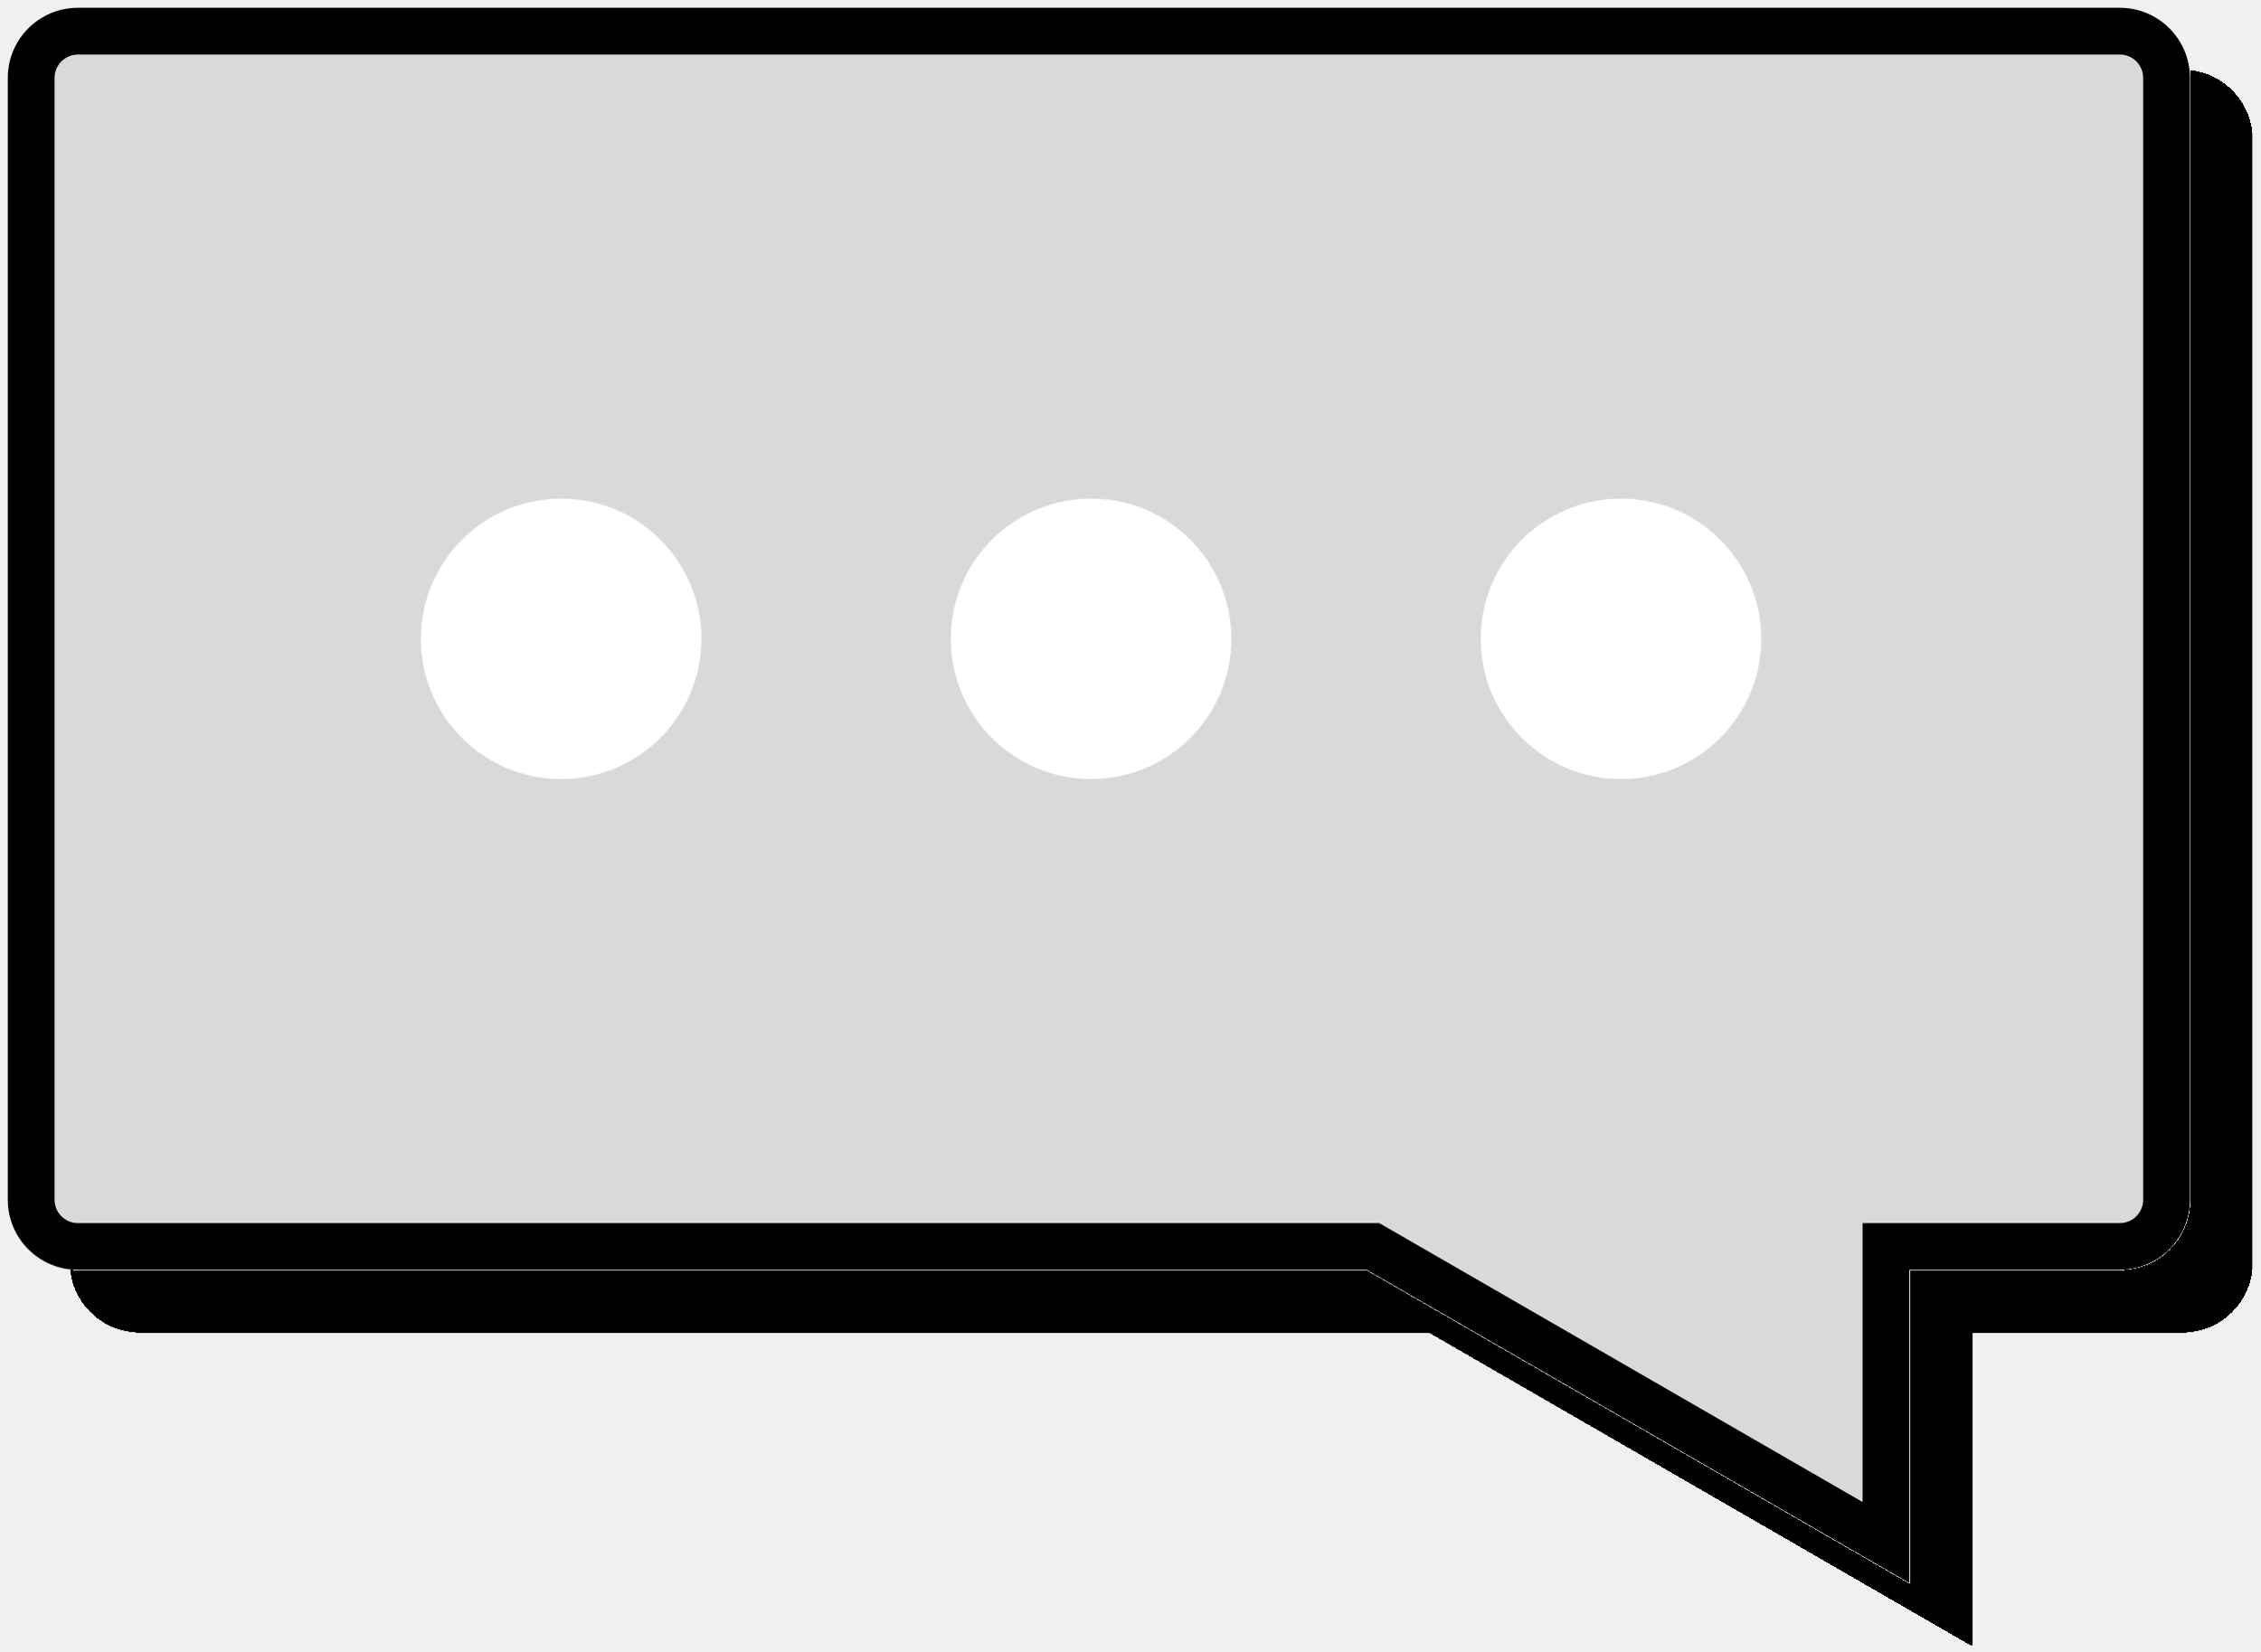
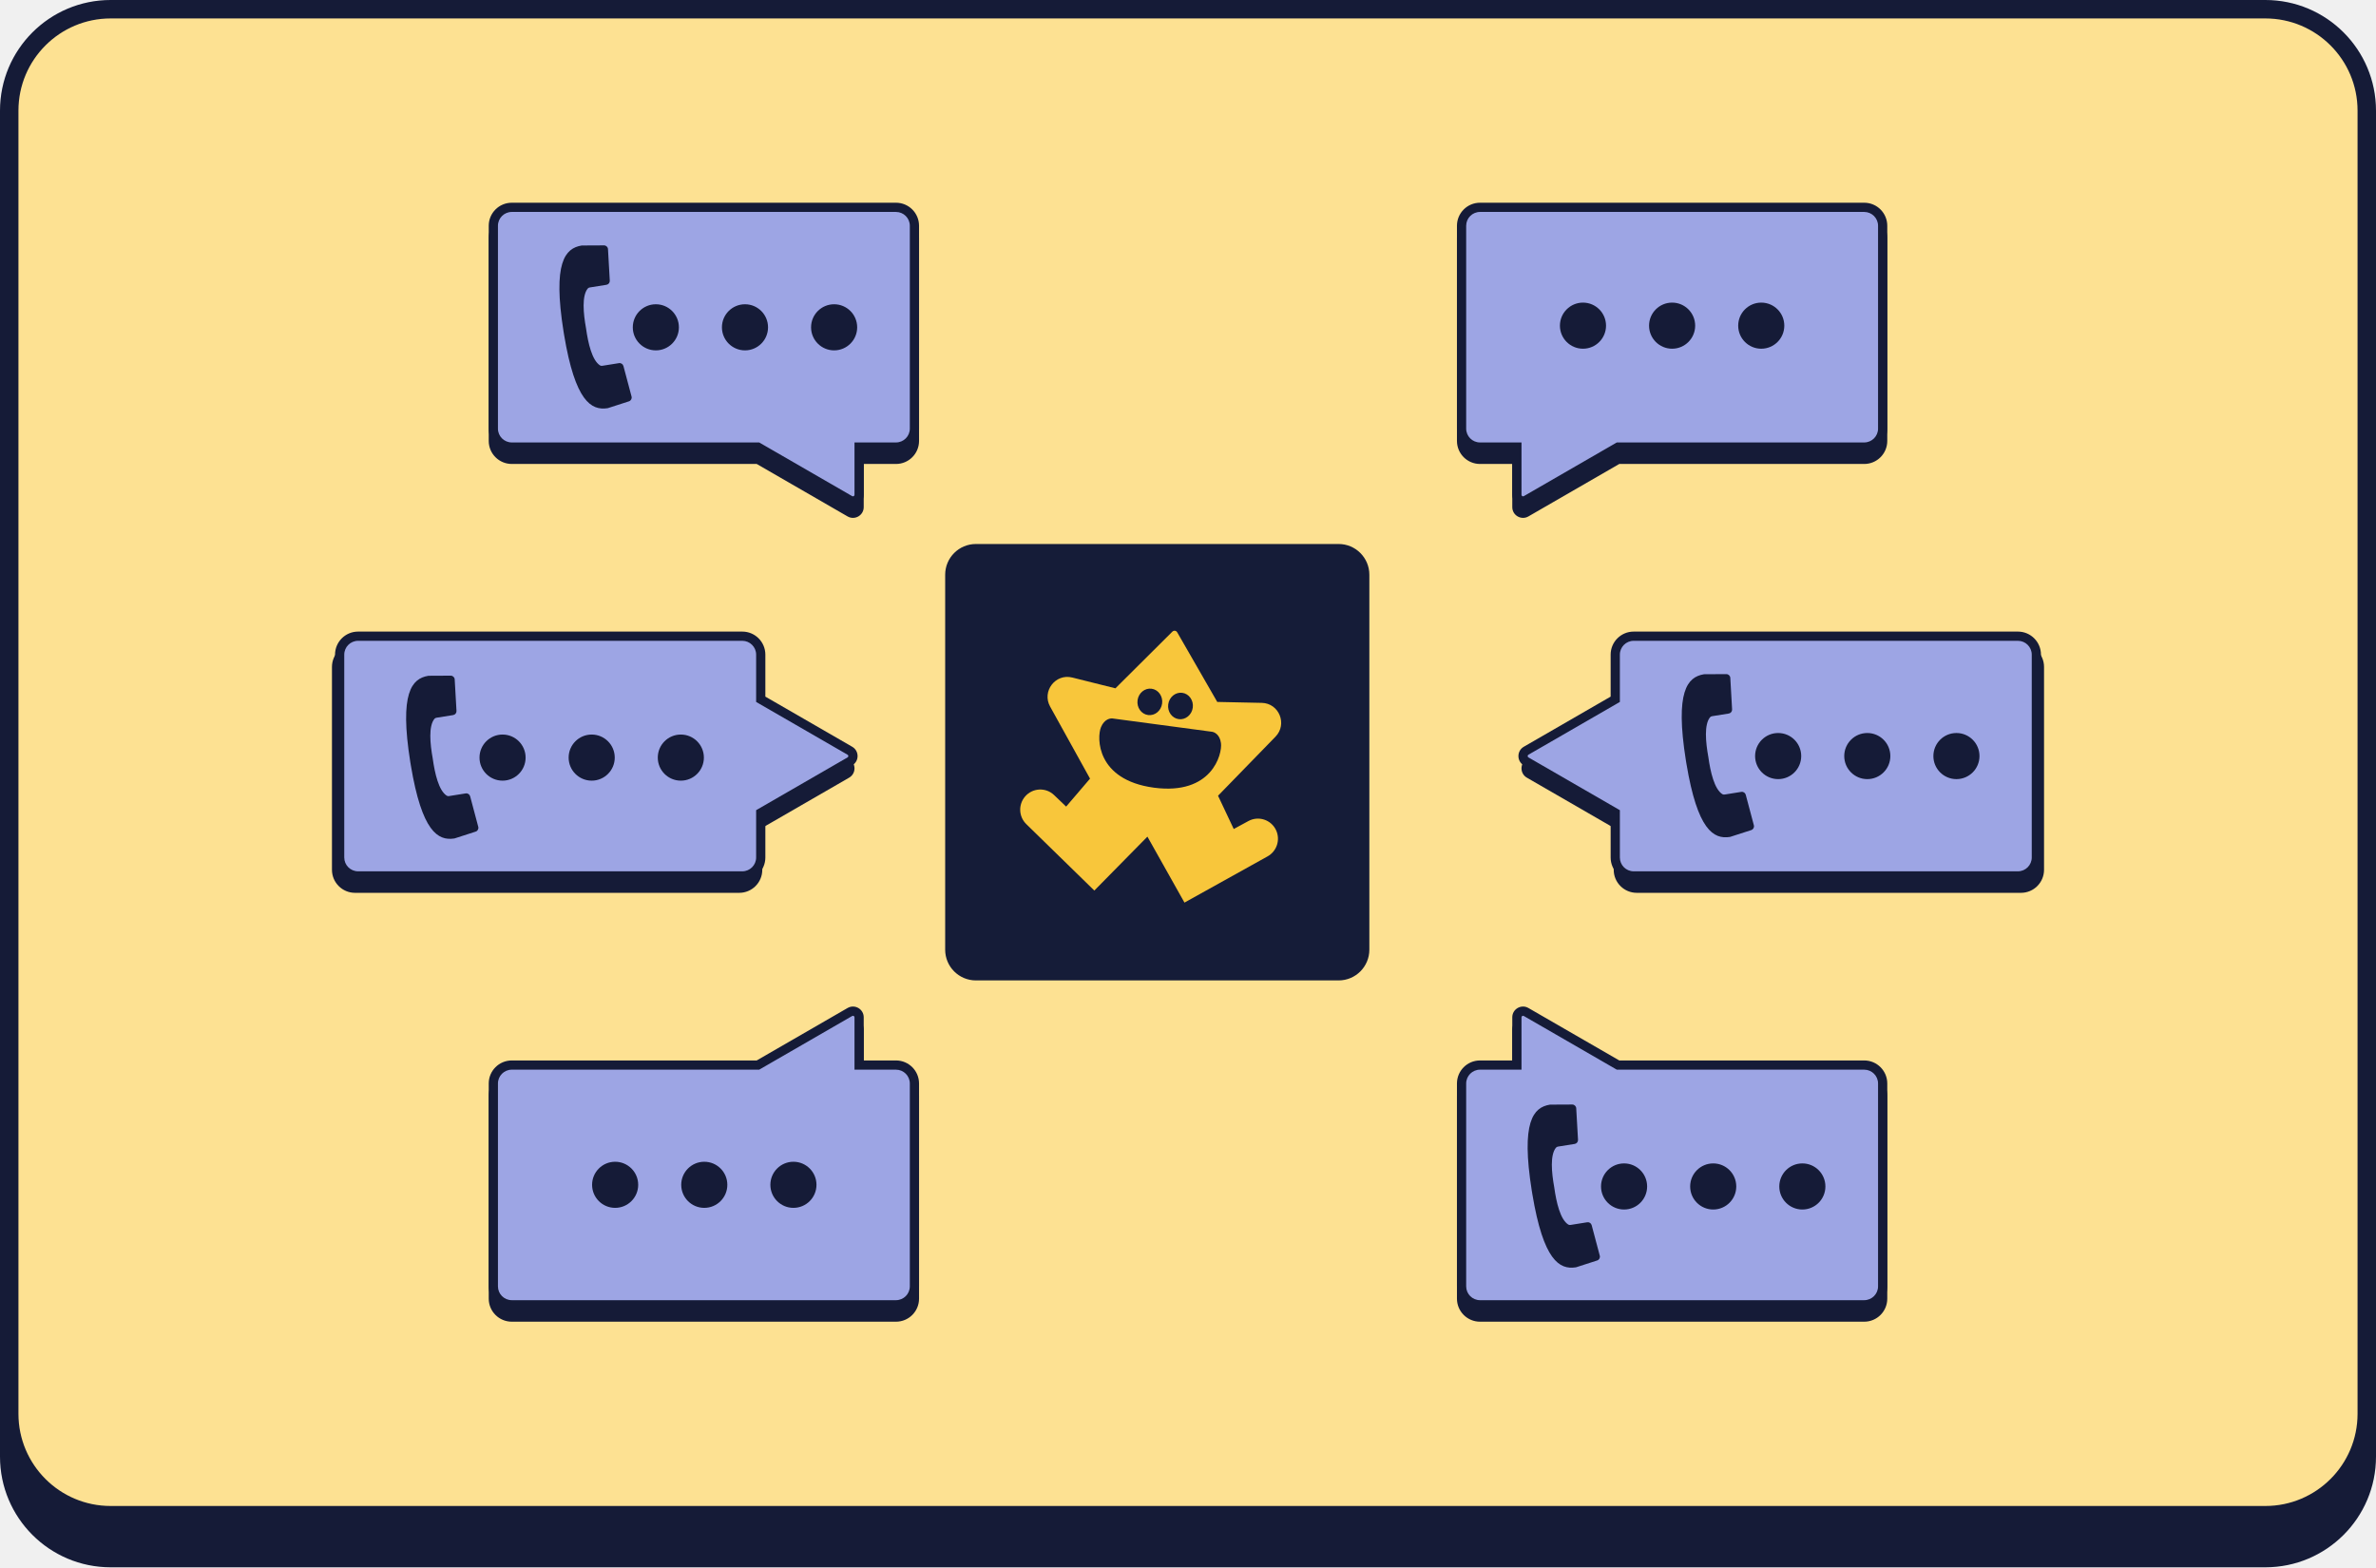
- <svg xmlns="http://www.w3.org/2000/svg" width="145" height="106" viewBox="0 0 145 106" fill="none">
-   <g filter="url(#filter0_d_310_274)">
-     <path d="M88.091 80H5C3.343 80 2 78.657 2 77V5C2 3.343 3.343 2 5 2H136C137.657 2 139 3.343 139 5V77C139 78.657 137.657 80 136 80H121V99L88.091 80Z" fill="#D9D9D9" />
-     <path d="M88.091 80L88.841 78.701L88.493 78.5H88.091V80ZM2 77L0.5 77V77L2 77ZM2 5L0.5 5V5H2ZM139 5L140.5 5V5L139 5ZM139 77L140.5 77V77H139ZM121 80V78.5H119.5V80H121ZM121 99L120.25 100.299L122.5 101.598V99H121ZM88.091 80V78.5H5V80V81.5H88.091V80ZM5 80V78.5C4.172 78.5 3.5 77.828 3.5 77L2 77L0.5 77C0.5 79.485 2.515 81.5 5 81.5V80ZM2 77H3.5V5H2H0.5V77H2ZM2 5L3.5 5C3.5 4.172 4.172 3.5 5 3.5V2V0.5C2.515 0.5 0.5 2.515 0.5 5L2 5ZM5 2V3.5H136V2V0.5H5V2ZM136 2V3.5C136.828 3.5 137.5 4.172 137.5 5L139 5L140.5 5C140.5 2.515 138.485 0.5 136 0.5V2ZM139 5H137.5V77H139H140.5V5H139ZM139 77L137.5 77C137.5 77.828 136.828 78.5 136 78.5V80V81.5C138.485 81.5 140.5 79.485 140.5 77L139 77ZM136 80V78.5H121V80V81.5H136V80ZM121 80H119.5V99H121H122.5V80H121ZM121 99L121.75 97.701L88.841 78.701L88.091 80L87.341 81.299L120.25 100.299L121 99Z" fill="black" />
-   </g>
-   <circle cx="104" cy="41" r="9" transform="rotate(180 104 41)" fill="white" />
-   <circle cx="70" cy="41" r="9" transform="rotate(180 70 41)" fill="white" />
-   <circle cx="36" cy="41" r="9" transform="rotate(180 36 41)" fill="white" />
-   <defs>
-     <filter id="filter0_d_310_274" x="0.5" y="0.5" width="144" height="105.098" filterUnits="userSpaceOnUse" color-interpolation-filters="sRGB">
-       <feFlood flood-opacity="0" result="BackgroundImageFix" />
-       <feColorMatrix in="SourceAlpha" type="matrix" values="0 0 0 0 0 0 0 0 0 0 0 0 0 0 0 0 0 0 127 0" result="hardAlpha" />
-       <feOffset dx="4" dy="4" />
-       <feComposite in2="hardAlpha" operator="out" />
-       <feColorMatrix type="matrix" values="0 0 0 0 0 0 0 0 0 0 0 0 0 0 0 0 0 0 1 0" />
-       <feBlend mode="normal" in2="BackgroundImageFix" result="effect1_dropShadow_310_274" />
-       <feBlend mode="normal" in="SourceGraphic" in2="effect1_dropShadow_310_274" result="shape" />
-     </filter>
-   </defs>
+ <svg xmlns="http://www.w3.org/2000/svg" width="773" height="510" viewBox="0 0 773 510" fill="none">
+   <path d="M0 49.953C0 30.071 16.118 13.954 36 13.954H737C756.882 13.954 773 30.071 773 49.953V473.953C773 493.836 756.882 509.953 737 509.953H36C16.118 509.953 0 493.836 0 473.953V49.953Z" fill="#151B37" />
+   <path d="M36 3H737C755.225 3 770 17.775 770 36V460C770 478.225 755.225 493 737 493H36C17.775 493 3 478.225 3 460V36C3 17.775 17.775 3 36 3Z" fill="#FDE192" stroke="#151B37" stroke-width="6" />
+   <rect x="307.5" y="177" width="138" height="142" rx="10" fill="#151C38" />
+   <path d="M396.018 228.386L410.501 228.691C416.141 228.811 418.911 235.636 414.966 239.692L396.272 258.908L401.38 269.732L406.153 267.143C409.435 265.363 413.532 266.7 415.135 270.079C416.617 273.205 415.417 276.954 412.399 278.633L385.353 293.677L373.297 272.219L356.027 289.759L333.881 268.132C331.411 265.719 331.241 261.791 333.492 259.165C335.927 256.325 340.231 256.107 342.93 258.688L346.855 262.44L354.627 253.343L341.636 229.885C338.895 224.935 343.361 219.078 348.834 220.444L362.889 223.955L381.413 205.519C381.879 205.055 382.658 205.159 382.986 205.729L396.018 228.386ZM362.176 233.797C361.315 233.608 359.311 233.904 358.193 236.595C356.797 239.956 356.631 253.739 375.373 256.281L375.373 256.285L375.478 256.299L375.479 256.295C394.228 258.766 397.691 245.426 397.228 241.815C396.856 238.926 395.001 238.113 394.12 238.069L362.176 233.797ZM374.656 224.089C372.45 223.794 370.405 225.474 370.088 227.838C369.773 230.202 371.305 232.357 373.51 232.652C375.715 232.946 377.761 231.269 378.077 228.907C378.393 226.543 376.861 224.385 374.656 224.089ZM384.634 225.423C382.428 225.128 380.383 226.808 380.067 229.173C379.751 231.536 381.283 233.691 383.489 233.986C385.693 234.28 387.739 232.603 388.055 230.241C388.371 227.878 386.838 225.72 384.634 225.423Z" fill="#F8C63B" />
+   <path d="M279.5 164.996C279.5 166.536 277.833 167.498 276.5 166.729L246.591 149.46H166.5C163.186 149.46 160.5 146.774 160.5 143.46V77.46C160.5 74.147 163.186 71.46 166.5 71.46H291.5C294.814 71.46 297.5 74.147 297.5 77.46V143.46C297.5 146.774 294.814 149.46 291.5 149.46H279.5V164.996Z" fill="#151B37" />
+   <path d="M279.5 164.996L281 164.997V164.996H279.5ZM276.5 166.729L275.75 168.028L275.75 168.028L276.5 166.729ZM246.591 149.46L247.341 148.161L246.993 147.96H246.591V149.46ZM166.5 149.46L166.5 150.96H166.5V149.46ZM160.5 77.46L159 77.46V77.46H160.5ZM291.5 71.46L291.5 69.96H291.5V71.46ZM297.5 77.46L299 77.46L299 77.46L297.5 77.46ZM279.5 149.46V147.96H278V149.46H279.5ZM279.5 164.996L278 164.996C278 165.382 277.583 165.622 277.25 165.43L276.5 166.729L275.75 168.028C278.084 169.375 281 167.69 281 164.997L279.5 164.996ZM276.5 166.729L277.25 165.43L247.341 148.161L246.591 149.46L245.841 150.759L275.75 168.028L276.5 166.729ZM246.591 149.46V147.96H166.5V149.46V150.96H246.591V149.46ZM166.5 149.46L166.5 147.96C164.015 147.96 162 145.946 162 143.46H160.5H159C159 147.602 162.358 150.96 166.5 150.96L166.5 149.46ZM160.5 143.46H162V77.46H160.5H159V143.46H160.5ZM160.5 77.46L162 77.46C162 74.975 164.015 72.96 166.5 72.96V71.46V69.96C162.358 69.96 159 73.318 159 77.46L160.5 77.46ZM166.5 71.46V72.96H291.5V71.46V69.96H166.5V71.46ZM291.5 71.46L291.5 72.96C293.985 72.96 296 74.975 296 77.46L297.5 77.46L299 77.46C299 73.318 295.642 69.96 291.5 69.96L291.5 71.46ZM297.5 77.46H296V143.46H297.5H299V77.46H297.5ZM297.5 143.46H296C296 145.946 293.985 147.96 291.5 147.96V149.46V150.96C295.642 150.96 299 147.602 299 143.46H297.5ZM291.5 149.46V147.96H279.5V149.46V150.96H291.5V149.46ZM279.5 149.46H278V164.996H279.5H281V149.46H279.5Z" fill="#151B37" />
+   <path d="M279.5 160.996C279.5 162.536 277.833 163.499 276.5 162.729L246.592 145.461H166.5C163.186 145.461 160.5 142.775 160.5 139.461V73.461C160.5 70.147 163.186 67.461 166.5 67.461H291.5C294.814 67.461 297.5 70.147 297.5 73.461V139.461C297.5 142.775 294.814 145.461 291.5 145.461H279.5V160.996Z" fill="#9DA5E4" />
+   <path d="M276.5 162.729L275.75 164.028L275.75 164.028L276.5 162.729ZM246.592 145.461L247.342 144.162L246.994 143.961H246.592V145.461ZM166.5 145.461L166.5 146.961H166.5V145.461ZM160.5 139.461L159 139.461L159 139.461L160.5 139.461ZM291.5 67.461L291.5 65.961H291.5V67.461ZM297.5 139.461L299 139.461V139.461H297.5ZM279.5 145.461V143.961H278V145.461H279.5ZM279.5 160.996H278C278 161.382 277.583 161.622 277.25 161.43L276.5 162.729L275.75 164.028C278.084 165.375 281 163.69 281 160.996H279.5ZM276.5 162.729L277.25 161.43L247.342 144.162L246.592 145.461L245.842 146.76L275.75 164.028L276.5 162.729ZM246.592 145.461V143.961H166.5V145.461V146.961H246.592V145.461ZM166.5 145.461L166.5 143.961C164.015 143.961 162 141.946 162 139.461L160.5 139.461L159 139.461C159 143.603 162.358 146.961 166.5 146.961L166.5 145.461ZM160.5 139.461H162V73.461H160.5H159V139.461H160.5ZM160.5 73.461H162C162 70.976 164.015 68.961 166.5 68.961V67.461V65.961C162.358 65.961 159 69.319 159 73.461H160.5ZM166.5 67.461V68.961H291.5V67.461V65.961H166.5V67.461ZM291.5 67.461L291.5 68.961C293.985 68.961 296 70.976 296 73.461H297.5H299C299 69.319 295.642 65.961 291.5 65.961L291.5 67.461ZM297.5 73.461H296V139.461H297.5H299V73.461H297.5ZM297.5 139.461L296 139.461C296 141.946 293.985 143.961 291.5 143.961V145.461V146.961C295.642 146.961 299 143.603 299 139.461L297.5 139.461ZM291.5 145.461V143.961H279.5V145.461V146.961H291.5V145.461ZM279.5 145.461H278V160.996H279.5H281V145.461H279.5Z" fill="#151B37" />
+   <circle cx="271.371" cy="106.5" r="7.5" transform="rotate(180 271.371 106.5)" fill="#151B37" />
+   <circle cx="242.371" cy="106.5" r="7.5" transform="rotate(180 242.371 106.5)" fill="#151B37" />
+   <circle cx="213.371" cy="106.5" r="7.5" transform="rotate(180 213.371 106.5)" fill="#151B37" />
+   <path d="M189.183 79.891C189.248 79.88 189.314 79.875 189.379 79.875L196.511 79.839C197.195 79.835 197.763 80.372 197.802 81.059L198.386 91.313C198.423 91.975 197.958 92.557 197.307 92.661L191.874 93.529C191.613 93.571 191.367 93.687 191.201 93.893C189.27 96.283 189.77 101.899 190.651 106.779L190.652 106.779C190.653 106.784 190.653 106.789 190.654 106.795C190.655 106.8 190.655 106.805 190.656 106.811C191.34 111.722 192.616 117.215 195.196 118.883C195.418 119.027 195.688 119.061 195.948 119.019L201.381 118.151C202.032 118.047 202.656 118.455 202.827 119.095L205.468 129.02C205.645 129.685 205.273 130.372 204.621 130.582L197.834 132.771C197.772 132.791 197.708 132.807 197.643 132.816C192.367 133.613 187.13 130.605 183.527 108.988L183.356 107.945C179.759 85.409 183.841 80.792 189.183 79.891Z" fill="#151B37" />
+   <path d="M493.5 164.997C493.5 166.536 495.167 167.498 496.5 166.728L526.409 149.461H606.5C609.814 149.461 612.5 146.774 612.5 143.461V77.461C612.5 74.147 609.814 71.461 606.5 71.461H481.5C478.186 71.461 475.5 74.147 475.5 77.461V143.461C475.5 146.774 478.186 149.461 481.5 149.461H493.5V164.997Z" fill="#151B37" />
+   <path d="M493.5 164.997L492 164.997V164.997H493.5ZM496.5 166.728L495.75 165.429L495.75 165.429L496.5 166.728ZM526.409 149.461L525.659 148.162L526.007 147.961H526.409V149.461ZM606.5 149.461L606.5 150.961H606.5V149.461ZM612.5 143.461L614 143.461L614 143.461L612.5 143.461ZM481.5 71.461L481.5 69.961H481.5V71.461ZM475.5 143.461L474 143.461V143.461H475.5ZM493.5 149.461V147.961H495V149.461H493.5ZM493.5 164.997L495 164.996C495 165.381 495.416 165.622 495.75 165.429L496.5 166.728L497.25 168.027C494.917 169.374 492 167.691 492 164.997L493.5 164.997ZM496.5 166.728L495.75 165.429L525.659 148.162L526.409 149.461L527.159 150.76L497.25 168.027L496.5 166.728ZM526.409 149.461V147.961H606.5V149.461V150.961H526.409V149.461ZM606.5 149.461L606.5 147.961C608.985 147.961 611 145.946 611 143.461L612.5 143.461L614 143.461C614 147.603 610.642 150.961 606.5 150.961L606.5 149.461ZM612.5 143.461H611V77.461H612.5H614V143.461H612.5ZM612.5 77.461H611C611 74.975 608.985 72.961 606.5 72.961V71.461V69.961C610.642 69.961 614 73.319 614 77.461H612.5ZM606.5 71.461V72.961H481.5V71.461V69.961H606.5V71.461ZM481.5 71.461L481.5 72.961C479.015 72.961 477 74.975 477 77.461H475.5H474C474 73.319 477.358 69.961 481.5 69.961L481.5 71.461ZM475.5 77.461H477V143.461H475.5H474V77.461H475.5ZM475.5 143.461L477 143.461C477 145.946 479.015 147.961 481.5 147.961V149.461V150.961C477.358 150.961 474 147.603 474 143.461L475.5 143.461ZM481.5 149.461V147.961H493.5V149.461V150.961H481.5V149.461ZM493.5 149.461H495V164.997H493.5H492V149.461H493.5Z" fill="#151B37" />
+   <path d="M493.5 160.997C493.5 162.536 495.167 163.499 496.5 162.729L526.409 145.461H606.5C609.814 145.461 612.5 142.774 612.5 139.461V73.461C612.5 70.147 609.814 67.461 606.5 67.461H481.5C478.186 67.461 475.5 70.147 475.5 73.461V139.461C475.5 142.774 478.186 145.461 481.5 145.461H493.5V160.997Z" fill="#9DA5E4" />
+   <path d="M493.5 160.997L492 160.997V160.997H493.5ZM496.5 162.729L497.25 164.028L497.25 164.028L496.5 162.729ZM526.409 145.461L525.659 144.162L526.007 143.961H526.409V145.461ZM606.5 145.461L606.5 146.961H606.5V145.461ZM612.5 73.461L614 73.46V73.461H612.5ZM481.5 67.461L481.5 65.961H481.5V67.461ZM475.5 73.461L474 73.461L474 73.46L475.5 73.461ZM493.5 145.461V143.961H495V145.461H493.5ZM493.5 160.997L495 160.997C495 161.382 495.417 161.622 495.75 161.43L496.5 162.729L497.25 164.028C494.916 165.375 492 163.691 492 160.997L493.5 160.997ZM496.5 162.729L495.75 161.43L525.659 144.162L526.409 145.461L527.159 146.76L497.25 164.028L496.5 162.729ZM526.409 145.461V143.961H606.5V145.461V146.961H526.409V145.461ZM606.5 145.461L606.5 143.961C608.985 143.961 611 141.946 611 139.461H612.5H614C614 143.603 610.642 146.961 606.5 146.961L606.5 145.461ZM612.5 139.461H611V73.461H612.5H614V139.461H612.5ZM612.5 73.461L611 73.461C611 70.975 608.985 68.961 606.5 68.961V67.461V65.961C610.642 65.961 614 69.319 614 73.46L612.5 73.461ZM606.5 67.461V68.961H481.5V67.461V65.961H606.5V67.461ZM481.5 67.461L481.5 68.961C479.015 68.961 477 70.975 477 73.461L475.5 73.461L474 73.46C474 69.319 477.358 65.961 481.5 65.961L481.5 67.461ZM475.5 73.461H477V139.461H475.5H474V73.461H475.5ZM475.5 139.461H477C477 141.946 479.015 143.961 481.5 143.961V145.461V146.961C477.358 146.961 474 143.603 474 139.461H475.5ZM481.5 145.461V143.961H493.5V145.461V146.961H481.5V145.461ZM493.5 145.461H495V160.997H493.5H492V145.461H493.5Z" fill="#151B37" />
+   <circle cx="7.5" cy="7.5" r="7.5" transform="matrix(-1 0 0 1 522.5 98.4612)" fill="#151B37" />
+   <circle cx="7.5" cy="7.5" r="7.5" transform="matrix(-1 0 0 1 551.5 98.4612)" fill="#151B37" />
+   <circle cx="7.5" cy="7.5" r="7.5" transform="matrix(-1 0 0 1 580.5 98.4612)" fill="#151B37" />
+   <path d="M279.5 335.003C279.5 333.463 277.833 332.502 276.5 333.271L246.591 350.539H166.5C163.186 350.539 160.5 353.225 160.5 356.539V422.539C160.5 425.853 163.186 428.539 166.5 428.539H291.5C294.814 428.539 297.5 425.853 297.5 422.539V356.539C297.5 353.225 294.814 350.539 291.5 350.539H279.5V335.003Z" fill="#151B37" />
+   <path d="M279.5 335.003L281 335.003V335.003H279.5ZM276.5 333.271L277.25 334.57L277.25 334.57L276.5 333.271ZM246.591 350.539L247.341 351.838L246.993 352.039H246.591V350.539ZM166.5 350.539L166.5 349.039H166.5V350.539ZM160.5 356.539L159 356.539L159 356.539L160.5 356.539ZM291.5 428.539L291.5 430.039H291.5V428.539ZM297.5 356.539L299 356.539V356.539H297.5ZM279.5 350.539V352.039H278V350.539H279.5ZM279.5 335.003L278 335.003C278 334.619 277.584 334.378 277.25 334.57L276.5 333.271L275.75 331.972C278.083 330.625 281 332.308 281 335.003L279.5 335.003ZM276.5 333.271L277.25 334.57L247.341 351.838L246.591 350.539L245.841 349.24L275.75 331.972L276.5 333.271ZM246.591 350.539V352.039H166.5V350.539V349.039H246.591V350.539ZM166.5 350.539L166.5 352.039C164.015 352.039 162 354.054 162 356.539L160.5 356.539L159 356.539C159 352.397 162.358 349.039 166.5 349.039L166.5 350.539ZM160.5 356.539H162V422.539H160.5H159V356.539H160.5ZM160.5 422.539H162C162 425.024 164.015 427.039 166.5 427.039V428.539V430.039C162.358 430.039 159 426.681 159 422.539H160.5ZM166.5 428.539V427.039H291.5V428.539V430.039H166.5V428.539ZM291.5 428.539L291.5 427.039C293.985 427.039 296 425.024 296 422.539H297.5H299C299 426.681 295.642 430.039 291.5 430.039L291.5 428.539ZM297.5 422.539H296V356.539H297.5H299V422.539H297.5ZM297.5 356.539L296 356.539C296 354.054 293.985 352.039 291.5 352.039V350.539V349.039C295.642 349.039 299 352.397 299 356.539L297.5 356.539ZM291.5 350.539V352.039H279.5V350.539V349.039H291.5V350.539ZM279.5 350.539H278V335.003H279.5H281V350.539H279.5Z" fill="#151B37" />
+   <path d="M279.5 331.003C279.5 329.463 277.833 328.501 276.5 329.27L246.591 346.539H166.5C163.186 346.539 160.5 349.225 160.5 352.539V418.539C160.5 421.853 163.186 424.539 166.5 424.539H291.5C294.814 424.539 297.5 421.853 297.5 418.539V352.539C297.5 349.225 294.814 346.539 291.5 346.539H279.5V331.003Z" fill="#9DA5E4" />
+   <path d="M279.5 331.003L281 331.003V331.003H279.5ZM276.5 329.27L275.75 327.971L275.75 327.971L276.5 329.27ZM246.591 346.539L247.341 347.838L246.993 348.039H246.591V346.539ZM166.5 346.539L166.5 345.039H166.5V346.539ZM160.5 418.539L159 418.539V418.539H160.5ZM291.5 424.539L291.5 426.039H291.5V424.539ZM297.5 418.539L299 418.539L299 418.539L297.5 418.539ZM279.5 346.539V348.039H278V346.539H279.5ZM279.5 331.003L278 331.003C278 330.618 277.583 330.377 277.25 330.57L276.5 329.27L275.75 327.971C278.084 326.624 281 328.309 281 331.003L279.5 331.003ZM276.5 329.27L277.25 330.569L247.341 347.838L246.591 346.539L245.841 345.24L275.75 327.971L276.5 329.27ZM246.591 346.539V348.039H166.5V346.539V345.039H246.591V346.539ZM166.5 346.539L166.5 348.039C164.015 348.039 162 350.054 162 352.539H160.5H159C159 348.397 162.358 345.039 166.5 345.039L166.5 346.539ZM160.5 352.539H162V418.539H160.5H159V352.539H160.5ZM160.5 418.539L162 418.539C162 421.024 164.015 423.039 166.5 423.039V424.539V426.039C162.358 426.039 159 422.681 159 418.539L160.5 418.539ZM166.5 424.539V423.039H291.5V424.539V426.039H166.5V424.539ZM291.5 424.539L291.5 423.039C293.985 423.039 296 421.024 296 418.539L297.5 418.539L299 418.539C299 422.681 295.642 426.039 291.5 426.039L291.5 424.539ZM297.5 418.539H296V352.539H297.5H299V418.539H297.5ZM297.5 352.539H296C296 350.054 293.985 348.039 291.5 348.039V346.539V345.039C295.642 345.039 299 348.397 299 352.539H297.5ZM291.5 346.539V348.039H279.5V346.539V345.039H291.5V346.539ZM279.5 346.539H278V331.003H279.5H281V346.539H279.5Z" fill="#151B37" />
+   <circle cx="7.5" cy="7.5" r="7.5" transform="matrix(-1 0 0 1 207.629 378)" fill="#151B37" />
+   <circle cx="7.5" cy="7.5" r="7.5" transform="matrix(-1 0 0 1 236.629 378)" fill="#151B37" />
+   <circle cx="7.5" cy="7.5" r="7.5" transform="matrix(-1 0 0 1 265.629 378)" fill="#151B37" />
+   <path d="M493.5 335.003C493.5 333.464 495.167 332.501 496.5 333.271L526.409 350.539H606.5C609.814 350.539 612.5 353.226 612.5 356.539V422.539C612.5 425.853 609.814 428.539 606.5 428.539H481.5C478.186 428.539 475.5 425.853 475.5 422.539V356.539C475.5 353.226 478.186 350.539 481.5 350.539H493.5V335.003Z" fill="#151B37" />
+   <path d="M496.5 333.271L497.25 331.972L497.25 331.972L496.5 333.271ZM526.409 350.539L525.659 351.838L526.007 352.039H526.409V350.539ZM606.5 350.539L606.5 349.039H606.5V350.539ZM612.5 422.539L614 422.539V422.539H612.5ZM481.5 428.539L481.5 430.039H481.5V428.539ZM475.5 422.539L474 422.539L474 422.539L475.5 422.539ZM493.5 350.539V352.039H495V350.539H493.5ZM493.5 335.003H495C495 334.618 495.417 334.378 495.75 334.57L496.5 333.271L497.25 331.972C494.916 330.625 492 332.309 492 335.003H493.5ZM496.5 333.271L495.75 334.57L525.659 351.838L526.409 350.539L527.159 349.24L497.25 331.972L496.5 333.271ZM526.409 350.539V352.039H606.5V350.539V349.039H526.409V350.539ZM606.5 350.539L606.5 352.039C608.985 352.039 611 354.054 611 356.539H612.5H614C614 352.397 610.642 349.039 606.5 349.039L606.5 350.539ZM612.5 356.539H611V422.539H612.5H614V356.539H612.5ZM612.5 422.539L611 422.539C611 425.025 608.985 427.039 606.5 427.039V428.539V430.039C610.642 430.039 614 426.681 614 422.539L612.5 422.539ZM606.5 428.539V427.039H481.5V428.539V430.039H606.5V428.539ZM481.5 428.539L481.5 427.039C479.015 427.039 477 425.025 477 422.539L475.5 422.539L474 422.539C474 426.681 477.358 430.039 481.5 430.039L481.5 428.539ZM475.5 422.539H477V356.539H475.5H474V422.539H475.5ZM475.5 356.539H477C477 354.054 479.015 352.039 481.5 352.039V350.539V349.039C477.358 349.039 474 352.397 474 356.539H475.5ZM481.5 350.539V352.039H493.5V350.539V349.039H481.5V350.539ZM493.5 350.539H495V335.003H493.5H492V350.539H493.5Z" fill="#151B37" />
+   <path d="M493.5 331.003C493.5 329.463 495.167 328.501 496.5 329.271L526.409 346.539H606.5C609.814 346.539 612.5 349.225 612.5 352.539V418.539C612.5 421.852 609.814 424.539 606.5 424.539H481.5C478.186 424.539 475.5 421.852 475.5 418.539V352.539C475.5 349.225 478.186 346.539 481.5 346.539H493.5V331.003Z" fill="#9DA5E4" />
+   <path d="M493.5 331.003L492 331.002V331.003H493.5ZM496.5 329.271L495.75 330.57L495.75 330.57L496.5 329.271ZM526.409 346.539L525.659 347.838L526.007 348.039H526.409V346.539ZM606.5 346.539L606.5 345.039H606.5V346.539ZM612.5 352.539L614 352.539L614 352.539L612.5 352.539ZM481.5 424.539L481.5 426.039H481.5V424.539ZM475.5 352.539L474 352.539V352.539H475.5ZM493.5 346.539V348.039H495V346.539H493.5ZM493.5 331.003L495 331.003C495 330.618 495.416 330.378 495.75 330.57L496.5 329.271L497.25 327.972C494.917 326.625 492 328.308 492 331.002L493.5 331.003ZM496.5 329.271L495.75 330.57L525.659 347.838L526.409 346.539L527.159 345.24L497.25 327.972L496.5 329.271ZM526.409 346.539V348.039H606.5V346.539V345.039H526.409V346.539ZM606.5 346.539L606.5 348.039C608.985 348.039 611 350.053 611 352.539L612.5 352.539L614 352.539C614 348.397 610.642 345.039 606.5 345.039L606.5 346.539ZM612.5 352.539H611V418.539H612.5H614V352.539H612.5ZM612.5 418.539H611C611 421.024 608.985 423.039 606.5 423.039V424.539V426.039C610.642 426.039 614 422.681 614 418.539H612.5ZM606.5 424.539V423.039H481.5V424.539V426.039H606.5V424.539ZM481.5 424.539L481.5 423.039C479.015 423.039 477 421.024 477 418.539H475.5H474C474 422.681 477.358 426.039 481.5 426.039L481.5 424.539ZM475.5 418.539H477V352.539H475.5H474V418.539H475.5ZM475.5 352.539L477 352.539C477 350.053 479.015 348.039 481.5 348.039V346.539V345.039C477.358 345.039 474 348.397 474 352.539L475.5 352.539ZM481.5 346.539V348.039H493.5V346.539V345.039H481.5V346.539ZM493.5 346.539H495V331.003H493.5H492V346.539H493.5Z" fill="#151B37" />
+   <circle cx="586.371" cy="386.039" r="7.5" transform="rotate(180 586.371 386.039)" fill="#151B37" />
+   <circle cx="557.371" cy="386.039" r="7.5" transform="rotate(180 557.371 386.039)" fill="#151B37" />
+   <circle cx="528.371" cy="386.039" r="7.5" transform="rotate(180 528.371 386.039)" fill="#151B37" />
+   <path d="M504.183 359.43C504.248 359.419 504.314 359.414 504.379 359.414L511.511 359.378C512.195 359.375 512.763 359.911 512.802 360.598L513.386 370.852C513.423 371.514 512.958 372.096 512.307 372.2L506.874 373.068C506.613 373.11 506.367 373.226 506.201 373.432C504.27 375.822 504.77 381.439 505.651 386.318L505.652 386.318C505.653 386.323 505.653 386.328 505.654 386.334C505.655 386.339 505.655 386.344 505.656 386.35C506.34 391.261 507.616 396.754 510.196 398.422C510.418 398.566 510.688 398.6 510.948 398.558L516.381 397.69C517.032 397.586 517.656 397.994 517.827 398.634L520.468 408.559C520.645 409.224 520.273 409.911 519.621 410.121L512.834 412.31C512.772 412.33 512.708 412.346 512.643 412.355C507.367 413.152 502.13 410.144 498.527 388.527L498.356 387.484C494.759 364.948 498.841 360.331 504.183 359.43Z" fill="#151B37" />
+   <path d="M115.499 211C112.185 211 109.499 213.686 109.499 217V283C109.499 286.313 112.185 289 115.499 289H240.499C243.813 289 246.499 286.313 246.499 283V268.475L275.5 251.732C276.833 250.962 276.833 249.038 275.5 248.268L246.499 231.524V217C246.499 213.686 243.813 211 240.499 211H115.499Z" fill="#151B37" />
+   <path d="M115.499 211L115.499 209.5H115.499V211ZM109.499 217L107.999 217V217L109.499 217ZM115.499 289L115.499 290.5L115.499 290.5L115.499 289ZM246.499 283L247.999 283V283L246.499 283ZM246.499 268.475H244.999V267.609L245.749 267.176L246.499 268.475ZM275.5 251.732L276.25 253.031L276.25 253.031L275.5 251.732ZM275.5 248.268L274.75 249.567L274.75 249.567L275.5 248.268ZM246.499 231.524L245.749 232.823L244.999 232.39V231.524H246.499ZM115.499 211L115.499 212.5C113.014 212.5 110.999 214.514 110.999 217L109.499 217L107.999 217C107.999 212.858 111.357 209.5 115.499 209.5L115.499 211ZM109.499 217H110.999V283H109.499H107.999V217H109.499ZM109.499 283H110.999C110.999 285.485 113.014 287.5 115.499 287.5L115.499 289L115.499 290.5C111.357 290.5 107.999 287.142 107.999 283H109.499ZM115.499 289V287.5H240.499V289V290.5H115.499V289ZM240.499 289V287.5C242.984 287.5 244.999 285.485 244.999 283L246.499 283L247.999 283C247.999 287.142 244.641 290.5 240.499 290.5V289ZM246.499 283H244.999V268.475H246.499H247.999V283H246.499ZM246.499 268.475L245.749 267.176L274.75 250.433L275.5 251.732L276.25 253.031L247.249 269.774L246.499 268.475ZM275.5 251.732L274.75 250.433C275.083 250.241 275.083 249.76 274.75 249.567L275.5 248.268L276.25 246.969C278.583 248.316 278.583 251.684 276.25 253.031L275.5 251.732ZM275.5 248.268L274.75 249.567L245.749 232.823L246.499 231.524L247.249 230.225L276.25 246.969L275.5 248.268ZM246.499 231.524H244.999V217H246.499H247.999V231.524H246.499ZM246.499 217H244.999C244.999 214.514 242.984 212.5 240.499 212.5V211V209.5C244.641 209.5 247.999 212.857 247.999 217H246.499ZM240.499 211V212.5H115.499V211V209.5H240.499V211Z" fill="#151B37" />
+   <path d="M116.499 207C113.185 207 110.499 209.686 110.499 213V279C110.499 282.313 113.185 285 116.499 285H241.499C244.813 285 247.499 282.313 247.499 279V264.475L276.5 247.732C277.833 246.962 277.833 245.038 276.5 244.268L247.499 227.524V213C247.499 209.686 244.813 207 241.499 207H116.499Z" fill="#9DA5E4" />
+   <path d="M116.499 207L116.499 205.5H116.499V207ZM110.499 213L108.999 213V213L110.499 213ZM116.499 285L116.499 286.5L116.499 286.5L116.499 285ZM247.499 279L248.999 279V279L247.499 279ZM247.499 264.475H245.999V263.609L246.749 263.176L247.499 264.475ZM276.5 247.732L277.25 249.031L277.25 249.031L276.5 247.732ZM276.5 244.268L275.75 245.567L275.75 245.567L276.5 244.268ZM247.499 227.524L246.749 228.823L245.999 228.39V227.524H247.499ZM116.499 207L116.499 208.5C114.014 208.5 111.999 210.514 111.999 213L110.499 213L108.999 213C108.999 208.858 112.357 205.5 116.499 205.5L116.499 207ZM110.499 213H111.999V279H110.499H108.999V213H110.499ZM110.499 279H111.999C111.999 281.485 114.014 283.5 116.499 283.5L116.499 285L116.499 286.5C112.357 286.5 108.999 283.142 108.999 279H110.499ZM116.499 285V283.5H241.499V285V286.5H116.499V285ZM241.499 285V283.5C243.984 283.5 245.999 281.485 245.999 279L247.499 279L248.999 279C248.999 283.142 245.641 286.5 241.499 286.5V285ZM247.499 279H245.999V264.475H247.499H248.999V279H247.499ZM247.499 264.475L246.749 263.176L275.75 246.433L276.5 247.732L277.25 249.031L248.249 265.774L247.499 264.475ZM276.5 247.732L275.75 246.433C276.083 246.241 276.083 245.76 275.75 245.567L276.5 244.268L277.25 242.969C279.583 244.316 279.583 247.684 277.25 249.031L276.5 247.732ZM276.5 244.268L275.75 245.567L246.749 228.823L247.499 227.524L248.249 226.225L277.25 242.969L276.5 244.268ZM247.499 227.524H245.999V213H247.499H248.999V227.524H247.499ZM247.499 213H245.999C245.999 210.514 243.984 208.5 241.499 208.5V207V205.5C245.641 205.5 248.999 208.857 248.999 213H247.499ZM241.499 207V208.5H116.499V207V205.5H241.499V207Z" fill="#151B37" />
+   <circle cx="221.5" cy="246.5" r="7.5" transform="rotate(180 221.5 246.5)" fill="#151B37" />
+   <circle cx="192.5" cy="246.5" r="7.5" transform="rotate(180 192.5 246.5)" fill="#151B37" />
+   <circle cx="163.5" cy="246.5" r="7.5" transform="rotate(180 163.5 246.5)" fill="#151B37" />
+   <path d="M139.312 219.891C139.377 219.88 139.443 219.875 139.508 219.875L146.639 219.839C147.324 219.835 147.892 220.372 147.931 221.059L148.515 231.313C148.552 231.975 148.087 232.557 147.436 232.661L142.003 233.529C141.742 233.571 141.496 233.687 141.33 233.893C139.399 236.283 139.899 241.899 140.78 246.779L140.781 246.779C140.782 246.784 140.782 246.789 140.783 246.795C140.784 246.8 140.784 246.805 140.785 246.811C141.469 251.722 142.745 257.215 145.325 258.883C145.546 259.027 145.817 259.061 146.077 259.019L151.51 258.151C152.161 258.047 152.785 258.455 152.956 259.095L155.597 269.02C155.774 269.685 155.402 270.372 154.75 270.582L147.963 272.771C147.901 272.791 147.837 272.807 147.772 272.816C142.496 273.613 137.258 270.605 133.656 248.988L133.485 247.945C129.888 225.409 133.97 220.792 139.312 219.891Z" fill="#151B37" />
+   <path d="M657.501 211C660.815 211 663.501 213.686 663.501 217V283C663.501 286.313 660.815 289 657.501 289H532.501C529.187 289 526.501 286.313 526.501 283V268.475L497.5 251.732C496.167 250.962 496.167 249.038 497.5 248.268L526.501 231.524V217C526.501 213.686 529.187 211 532.501 211H657.501Z" fill="#151B37" />
+   <path d="M657.501 211L657.501 209.5H657.501V211ZM663.501 217L665.001 217V217L663.501 217ZM657.501 289L657.501 290.5L657.501 290.5L657.501 289ZM526.501 283L525.001 283V283L526.501 283ZM526.501 268.475H528.001V267.609L527.251 267.176L526.501 268.475ZM497.5 251.732L496.75 253.031L496.75 253.031L497.5 251.732ZM497.5 248.268L498.25 249.567L498.25 249.567L497.5 248.268ZM526.501 231.524L527.251 232.823L528.001 232.39V231.524H526.501ZM657.501 211L657.501 212.5C659.986 212.5 662.001 214.514 662.001 217L663.501 217L665.001 217C665.001 212.858 661.643 209.5 657.501 209.5L657.501 211ZM663.501 217H662.001V283H663.501H665.001V217H663.501ZM663.501 283H662.001C662.001 285.485 659.986 287.5 657.501 287.5L657.501 289L657.501 290.5C661.643 290.5 665.001 287.142 665.001 283H663.501ZM657.501 289V287.5H532.501V289V290.5H657.501V289ZM532.501 289V287.5C530.016 287.5 528.001 285.485 528.001 283L526.501 283L525.001 283C525.001 287.142 528.359 290.5 532.501 290.5V289ZM526.501 283H528.001V268.475H526.501H525.001V283H526.501ZM526.501 268.475L527.251 267.176L498.25 250.433L497.5 251.732L496.75 253.031L525.751 269.774L526.501 268.475ZM497.5 251.732L498.25 250.433C497.917 250.241 497.917 249.76 498.25 249.567L497.5 248.268L496.75 246.969C494.417 248.316 494.417 251.684 496.75 253.031L497.5 251.732ZM497.5 248.268L498.25 249.567L527.251 232.823L526.501 231.524L525.751 230.225L496.75 246.969L497.5 248.268ZM526.501 231.524H528.001V217H526.501H525.001V231.524H526.501ZM526.501 217H528.001C528.001 214.514 530.016 212.5 532.501 212.5V211V209.5C528.359 209.5 525.001 212.857 525.001 217H526.501ZM532.501 211V212.5H657.501V211V209.5H532.501V211Z" fill="#151B37" />
+   <path d="M656.501 207C659.815 207 662.501 209.686 662.501 213V279C662.501 282.313 659.815 285 656.501 285H531.501C528.187 285 525.501 282.313 525.501 279V264.475L496.5 247.732C495.167 246.962 495.167 245.038 496.5 244.268L525.501 227.524V213C525.501 209.686 528.187 207 531.501 207H656.501Z" fill="#9DA5E4" />
+   <path d="M656.501 207L656.501 205.5H656.501V207ZM662.501 213L664.001 213V213L662.501 213ZM656.501 285L656.501 286.5L656.501 286.5L656.501 285ZM525.501 279L524.001 279V279L525.501 279ZM525.501 264.475H527.001V263.609L526.251 263.176L525.501 264.475ZM496.5 247.732L495.75 249.031L495.75 249.031L496.5 247.732ZM496.5 244.268L497.25 245.567L497.25 245.567L496.5 244.268ZM525.501 227.524L526.251 228.823L527.001 228.39V227.524H525.501ZM656.501 207L656.501 208.5C658.986 208.5 661.001 210.514 661.001 213L662.501 213L664.001 213C664.001 208.858 660.643 205.5 656.501 205.5L656.501 207ZM662.501 213H661.001V279H662.501H664.001V213H662.501ZM662.501 279H661.001C661.001 281.485 658.986 283.5 656.501 283.5L656.501 285L656.501 286.5C660.643 286.5 664.001 283.142 664.001 279H662.501ZM656.501 285V283.5H531.501V285V286.5H656.501V285ZM531.501 285V283.5C529.016 283.5 527.001 281.485 527.001 279L525.501 279L524.001 279C524.001 283.142 527.359 286.5 531.501 286.5V285ZM525.501 279H527.001V264.475H525.501H524.001V279H525.501ZM525.501 264.475L526.251 263.176L497.25 246.433L496.5 247.732L495.75 249.031L524.751 265.774L525.501 264.475ZM496.5 247.732L497.25 246.433C496.917 246.241 496.917 245.76 497.25 245.567L496.5 244.268L495.75 242.969C493.417 244.316 493.417 247.684 495.75 249.031L496.5 247.732ZM496.5 244.268L497.25 245.567L526.251 228.823L525.501 227.524L524.751 226.225L495.75 242.969L496.5 244.268ZM525.501 227.524H527.001V213H525.501H524.001V227.524H525.501ZM525.501 213H527.001C527.001 210.514 529.016 208.5 531.501 208.5V207V205.5C527.359 205.5 524.001 208.857 524.001 213H525.501ZM531.501 207V208.5H656.501V207V205.5H531.501V207Z" fill="#151B37" />
+   <circle cx="636.5" cy="246" r="7.5" transform="rotate(180 636.5 246)" fill="#151B37" />
+   <circle cx="607.5" cy="246" r="7.5" transform="rotate(180 607.5 246)" fill="#151B37" />
+   <circle cx="578.5" cy="246" r="7.5" transform="rotate(180 578.5 246)" fill="#151B37" />
+   <path d="M554.312 219.391C554.377 219.38 554.443 219.375 554.508 219.375L561.639 219.339C562.324 219.335 562.892 219.872 562.931 220.559L563.515 230.813C563.552 231.475 563.087 232.057 562.436 232.161L557.003 233.029C556.742 233.071 556.496 233.187 556.33 233.393C554.399 235.783 554.899 241.399 555.78 246.279L555.781 246.279C555.782 246.284 555.782 246.289 555.783 246.295C555.784 246.3 555.784 246.305 555.785 246.311C556.469 251.222 557.745 256.715 560.325 258.383C560.546 258.527 560.817 258.561 561.077 258.519L566.51 257.651C567.161 257.547 567.785 257.955 567.956 258.595L570.597 268.52C570.774 269.185 570.402 269.872 569.75 270.082L562.963 272.271C562.901 272.291 562.837 272.307 562.772 272.316C557.496 273.113 552.258 270.105 548.656 248.488L548.485 247.445C544.888 224.909 548.97 220.292 554.312 219.391Z" fill="#151B37" />
</svg>
